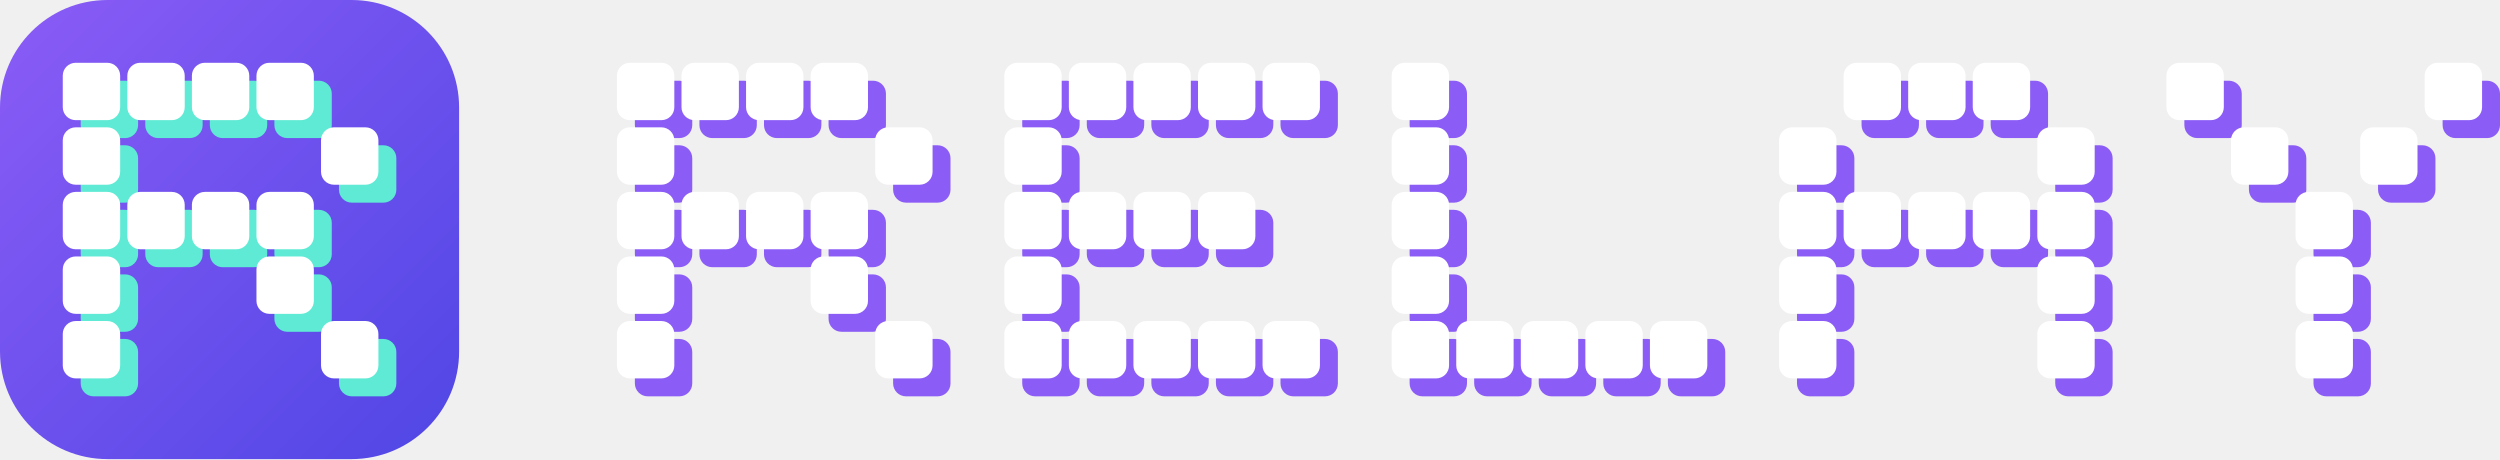
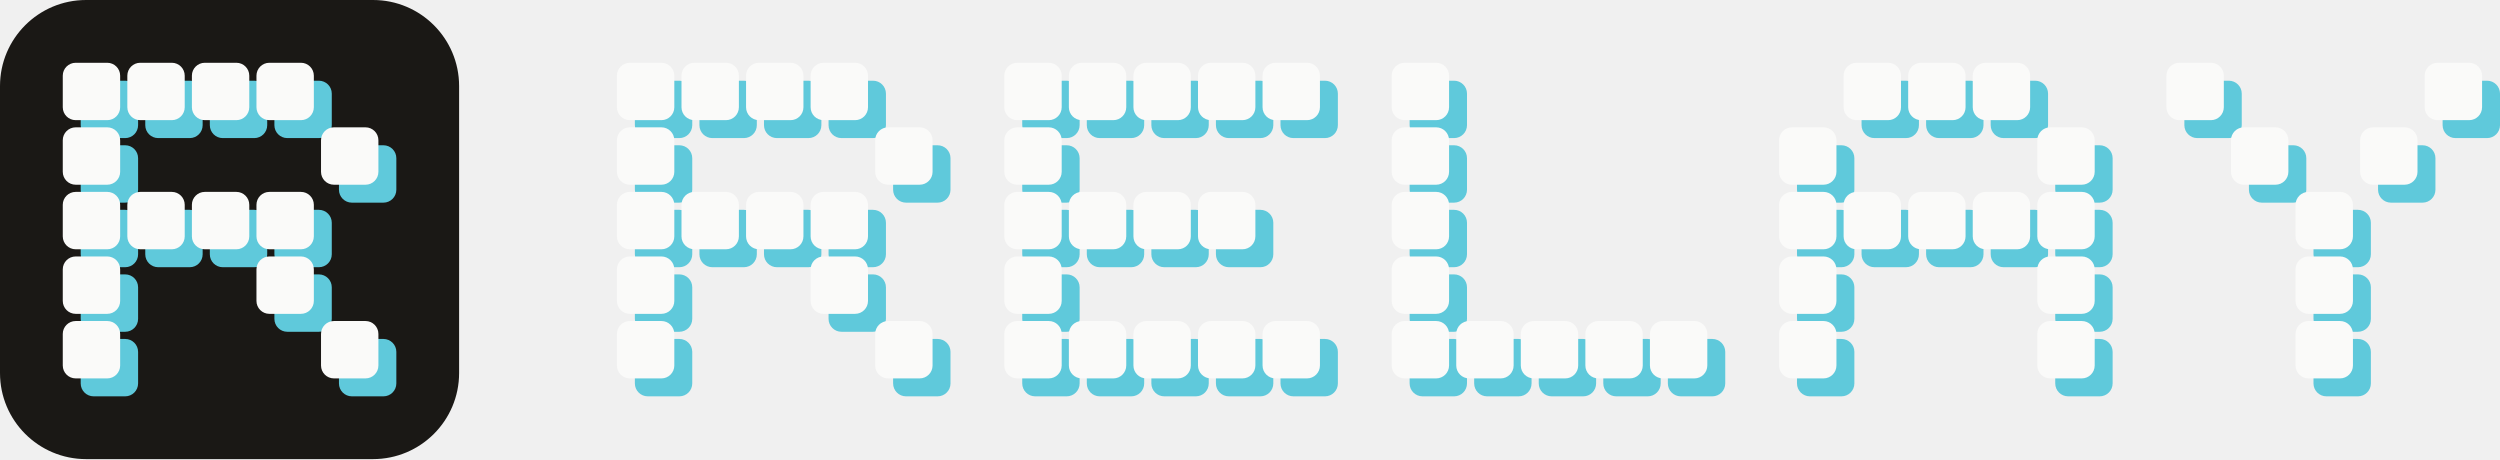
<svg xmlns="http://www.w3.org/2000/svg" viewBox="0 0 348.5 64">
  <g>
-     <defs>
-       <linearGradient id="relay-tile" x1="0" y1="0" x2="1" y2="1">
-         <stop offset="0" stop-color="#8b5cf6" />
-         <stop offset="1" stop-color="#4f46e5" />
-       </linearGradient>
-     </defs>
-     <rect width="64" height="64" rx="15" fill="url(#relay-tile)" />
-     <rect x="11.25" y="11.25" width="8" height="8" rx="1.8" fill="#5eead4" />
-     <rect x="20.25" y="11.25" width="8" height="8" rx="1.8" fill="#5eead4" />
-     <rect x="29.25" y="11.25" width="8" height="8" rx="1.8" fill="#5eead4" />
-     <rect x="38.25" y="11.25" width="8" height="8" rx="1.8" fill="#5eead4" />
-     <rect x="11.25" y="20.25" width="8" height="8" rx="1.8" fill="#5eead4" />
-     <rect x="47.25" y="20.25" width="8" height="8" rx="1.8" fill="#5eead4" />
-     <rect x="11.25" y="29.25" width="8" height="8" rx="1.8" fill="#5eead4" />
-     <rect x="20.25" y="29.25" width="8" height="8" rx="1.8" fill="#5eead4" />
-     <rect x="29.25" y="29.25" width="8" height="8" rx="1.8" fill="#5eead4" />
-     <rect x="38.25" y="29.25" width="8" height="8" rx="1.8" fill="#5eead4" />
-     <rect x="11.25" y="38.25" width="8" height="8" rx="1.8" fill="#5eead4" />
-     <rect x="38.25" y="38.25" width="8" height="8" rx="1.8" fill="#5eead4" />
-     <rect x="11.25" y="47.25" width="8" height="8" rx="1.8" fill="#5eead4" />
-     <rect x="47.25" y="47.25" width="8" height="8" rx="1.8" fill="#5eead4" />
-     <rect x="8.75" y="8.75" width="8" height="8" rx="1.8" fill="#ffffff" />
-     <rect x="17.75" y="8.75" width="8" height="8" rx="1.8" fill="#ffffff" />
-     <rect x="26.75" y="8.75" width="8" height="8" rx="1.8" fill="#ffffff" />
-     <rect x="35.75" y="8.75" width="8" height="8" rx="1.8" fill="#ffffff" />
-     <rect x="8.75" y="17.75" width="8" height="8" rx="1.8" fill="#ffffff" />
-     <rect x="44.75" y="17.75" width="8" height="8" rx="1.8" fill="#ffffff" />
-     <rect x="8.75" y="26.75" width="8" height="8" rx="1.8" fill="#ffffff" />
-     <rect x="17.75" y="26.75" width="8" height="8" rx="1.8" fill="#ffffff" />
-     <rect x="26.75" y="26.75" width="8" height="8" rx="1.8" fill="#ffffff" />
-     <rect x="35.75" y="26.75" width="8" height="8" rx="1.8" fill="#ffffff" />
-     <rect x="8.75" y="35.75" width="8" height="8" rx="1.8" fill="#ffffff" />
-     <rect x="35.75" y="35.75" width="8" height="8" rx="1.8" fill="#ffffff" />
-     <rect x="8.75" y="44.75" width="8" height="8" rx="1.8" fill="#ffffff" />
-     <rect x="44.75" y="44.75" width="8" height="8" rx="1.8" fill="#ffffff" />
+     <rect width="64" height="64" rx="12" fill="#1a1815" />
+     <rect x="11.25" y="11.25" width="8" height="8" rx="1.8" fill="#5fc9db" />
+     <rect x="20.25" y="11.25" width="8" height="8" rx="1.8" fill="#5fc9db" />
+     <rect x="29.25" y="11.25" width="8" height="8" rx="1.8" fill="#5fc9db" />
+     <rect x="38.25" y="11.25" width="8" height="8" rx="1.8" fill="#5fc9db" />
+     <rect x="11.25" y="20.25" width="8" height="8" rx="1.8" fill="#5fc9db" />
+     <rect x="47.25" y="20.25" width="8" height="8" rx="1.8" fill="#5fc9db" />
+     <rect x="11.25" y="29.25" width="8" height="8" rx="1.8" fill="#5fc9db" />
+     <rect x="20.25" y="29.25" width="8" height="8" rx="1.8" fill="#5fc9db" />
+     <rect x="29.25" y="29.25" width="8" height="8" rx="1.8" fill="#5fc9db" />
+     <rect x="38.25" y="29.25" width="8" height="8" rx="1.8" fill="#5fc9db" />
+     <rect x="11.25" y="38.25" width="8" height="8" rx="1.8" fill="#5fc9db" />
+     <rect x="38.25" y="38.25" width="8" height="8" rx="1.8" fill="#5fc9db" />
+     <rect x="11.25" y="47.25" width="8" height="8" rx="1.8" fill="#5fc9db" />
+     <rect x="47.25" y="47.25" width="8" height="8" rx="1.8" fill="#5fc9db" />
+     <rect x="8.75" y="8.75" width="8" height="8" rx="1.8" fill="#fafaf9" />
+     <rect x="17.75" y="8.75" width="8" height="8" rx="1.8" fill="#fafaf9" />
+     <rect x="26.75" y="8.75" width="8" height="8" rx="1.8" fill="#fafaf9" />
+     <rect x="35.75" y="8.75" width="8" height="8" rx="1.8" fill="#fafaf9" />
+     <rect x="8.75" y="17.75" width="8" height="8" rx="1.8" fill="#fafaf9" />
+     <rect x="44.75" y="17.75" width="8" height="8" rx="1.8" fill="#fafaf9" />
+     <rect x="8.75" y="26.75" width="8" height="8" rx="1.8" fill="#fafaf9" />
+     <rect x="17.75" y="26.75" width="8" height="8" rx="1.8" fill="#fafaf9" />
+     <rect x="26.75" y="26.75" width="8" height="8" rx="1.8" fill="#fafaf9" />
+     <rect x="35.75" y="26.75" width="8" height="8" rx="1.8" fill="#fafaf9" />
+     <rect x="8.75" y="35.75" width="8" height="8" rx="1.8" fill="#fafaf9" />
+     <rect x="35.75" y="35.75" width="8" height="8" rx="1.8" fill="#fafaf9" />
+     <rect x="8.75" y="44.75" width="8" height="8" rx="1.8" fill="#fafaf9" />
+     <rect x="44.75" y="44.75" width="8" height="8" rx="1.8" fill="#fafaf9" />
  </g>
  <g transform="translate(86 8.75)">
-     <rect x="2.5" y="2.5" width="8" height="8" rx="1.8" fill="#8b5cf6" />
-     <rect x="11.5" y="2.5" width="8" height="8" rx="1.8" fill="#8b5cf6" />
-     <rect x="20.5" y="2.5" width="8" height="8" rx="1.8" fill="#8b5cf6" />
-     <rect x="29.5" y="2.5" width="8" height="8" rx="1.8" fill="#8b5cf6" />
-     <rect x="56.5" y="2.5" width="8" height="8" rx="1.8" fill="#8b5cf6" />
-     <rect x="65.5" y="2.5" width="8" height="8" rx="1.8" fill="#8b5cf6" />
-     <rect x="74.5" y="2.5" width="8" height="8" rx="1.8" fill="#8b5cf6" />
-     <rect x="83.5" y="2.5" width="8" height="8" rx="1.8" fill="#8b5cf6" />
-     <rect x="92.5" y="2.5" width="8" height="8" rx="1.8" fill="#8b5cf6" />
-     <rect x="110.5" y="2.5" width="8" height="8" rx="1.8" fill="#8b5cf6" />
-     <rect x="173.5" y="2.5" width="8" height="8" rx="1.8" fill="#8b5cf6" />
-     <rect x="182.5" y="2.5" width="8" height="8" rx="1.8" fill="#8b5cf6" />
-     <rect x="191.5" y="2.5" width="8" height="8" rx="1.8" fill="#8b5cf6" />
-     <rect x="218.5" y="2.5" width="8" height="8" rx="1.8" fill="#8b5cf6" />
-     <rect x="254.5" y="2.5" width="8" height="8" rx="1.8" fill="#8b5cf6" />
-     <rect x="2.5" y="11.5" width="8" height="8" rx="1.8" fill="#8b5cf6" />
-     <rect x="38.5" y="11.5" width="8" height="8" rx="1.8" fill="#8b5cf6" />
-     <rect x="56.5" y="11.5" width="8" height="8" rx="1.8" fill="#8b5cf6" />
-     <rect x="110.5" y="11.5" width="8" height="8" rx="1.8" fill="#8b5cf6" />
-     <rect x="164.5" y="11.5" width="8" height="8" rx="1.8" fill="#8b5cf6" />
-     <rect x="200.5" y="11.5" width="8" height="8" rx="1.8" fill="#8b5cf6" />
-     <rect x="227.5" y="11.5" width="8" height="8" rx="1.8" fill="#8b5cf6" />
-     <rect x="245.5" y="11.5" width="8" height="8" rx="1.8" fill="#8b5cf6" />
-     <rect x="2.5" y="20.5" width="8" height="8" rx="1.8" fill="#8b5cf6" />
-     <rect x="11.5" y="20.5" width="8" height="8" rx="1.8" fill="#8b5cf6" />
-     <rect x="20.5" y="20.5" width="8" height="8" rx="1.8" fill="#8b5cf6" />
-     <rect x="29.5" y="20.5" width="8" height="8" rx="1.8" fill="#8b5cf6" />
-     <rect x="56.5" y="20.5" width="8" height="8" rx="1.8" fill="#8b5cf6" />
-     <rect x="65.5" y="20.5" width="8" height="8" rx="1.8" fill="#8b5cf6" />
-     <rect x="74.5" y="20.5" width="8" height="8" rx="1.8" fill="#8b5cf6" />
-     <rect x="83.5" y="20.5" width="8" height="8" rx="1.8" fill="#8b5cf6" />
-     <rect x="110.5" y="20.5" width="8" height="8" rx="1.8" fill="#8b5cf6" />
-     <rect x="164.5" y="20.5" width="8" height="8" rx="1.8" fill="#8b5cf6" />
-     <rect x="173.5" y="20.5" width="8" height="8" rx="1.8" fill="#8b5cf6" />
-     <rect x="182.5" y="20.5" width="8" height="8" rx="1.8" fill="#8b5cf6" />
-     <rect x="191.5" y="20.5" width="8" height="8" rx="1.8" fill="#8b5cf6" />
-     <rect x="200.5" y="20.5" width="8" height="8" rx="1.8" fill="#8b5cf6" />
-     <rect x="236.5" y="20.5" width="8" height="8" rx="1.8" fill="#8b5cf6" />
-     <rect x="2.5" y="29.5" width="8" height="8" rx="1.8" fill="#8b5cf6" />
-     <rect x="29.5" y="29.5" width="8" height="8" rx="1.8" fill="#8b5cf6" />
-     <rect x="56.5" y="29.5" width="8" height="8" rx="1.8" fill="#8b5cf6" />
-     <rect x="110.5" y="29.5" width="8" height="8" rx="1.8" fill="#8b5cf6" />
-     <rect x="164.5" y="29.5" width="8" height="8" rx="1.8" fill="#8b5cf6" />
-     <rect x="200.5" y="29.5" width="8" height="8" rx="1.8" fill="#8b5cf6" />
-     <rect x="236.5" y="29.5" width="8" height="8" rx="1.8" fill="#8b5cf6" />
-     <rect x="2.5" y="38.5" width="8" height="8" rx="1.8" fill="#8b5cf6" />
-     <rect x="38.5" y="38.5" width="8" height="8" rx="1.8" fill="#8b5cf6" />
-     <rect x="56.5" y="38.5" width="8" height="8" rx="1.8" fill="#8b5cf6" />
-     <rect x="65.5" y="38.5" width="8" height="8" rx="1.8" fill="#8b5cf6" />
-     <rect x="74.5" y="38.5" width="8" height="8" rx="1.8" fill="#8b5cf6" />
-     <rect x="83.5" y="38.5" width="8" height="8" rx="1.8" fill="#8b5cf6" />
-     <rect x="92.5" y="38.5" width="8" height="8" rx="1.8" fill="#8b5cf6" />
-     <rect x="110.5" y="38.5" width="8" height="8" rx="1.8" fill="#8b5cf6" />
-     <rect x="119.5" y="38.5" width="8" height="8" rx="1.8" fill="#8b5cf6" />
-     <rect x="128.5" y="38.5" width="8" height="8" rx="1.8" fill="#8b5cf6" />
-     <rect x="137.5" y="38.5" width="8" height="8" rx="1.8" fill="#8b5cf6" />
-     <rect x="146.5" y="38.5" width="8" height="8" rx="1.8" fill="#8b5cf6" />
-     <rect x="164.5" y="38.5" width="8" height="8" rx="1.8" fill="#8b5cf6" />
-     <rect x="200.5" y="38.5" width="8" height="8" rx="1.8" fill="#8b5cf6" />
-     <rect x="236.5" y="38.5" width="8" height="8" rx="1.8" fill="#8b5cf6" />
-     <rect x="0" y="0" width="8" height="8" rx="1.8" fill="#ffffff" />
-     <rect x="9" y="0" width="8" height="8" rx="1.8" fill="#ffffff" />
-     <rect x="18" y="0" width="8" height="8" rx="1.8" fill="#ffffff" />
-     <rect x="27" y="0" width="8" height="8" rx="1.8" fill="#ffffff" />
-     <rect x="54" y="0" width="8" height="8" rx="1.8" fill="#ffffff" />
-     <rect x="63" y="0" width="8" height="8" rx="1.8" fill="#ffffff" />
-     <rect x="72" y="0" width="8" height="8" rx="1.8" fill="#ffffff" />
-     <rect x="81" y="0" width="8" height="8" rx="1.8" fill="#ffffff" />
-     <rect x="90" y="0" width="8" height="8" rx="1.8" fill="#ffffff" />
-     <rect x="108" y="0" width="8" height="8" rx="1.8" fill="#ffffff" />
-     <rect x="171" y="0" width="8" height="8" rx="1.8" fill="#ffffff" />
-     <rect x="180" y="0" width="8" height="8" rx="1.8" fill="#ffffff" />
-     <rect x="189" y="0" width="8" height="8" rx="1.8" fill="#ffffff" />
-     <rect x="216" y="0" width="8" height="8" rx="1.8" fill="#ffffff" />
-     <rect x="252" y="0" width="8" height="8" rx="1.8" fill="#ffffff" />
-     <rect x="0" y="9" width="8" height="8" rx="1.8" fill="#ffffff" />
-     <rect x="36" y="9" width="8" height="8" rx="1.8" fill="#ffffff" />
-     <rect x="54" y="9" width="8" height="8" rx="1.8" fill="#ffffff" />
-     <rect x="108" y="9" width="8" height="8" rx="1.8" fill="#ffffff" />
-     <rect x="162" y="9" width="8" height="8" rx="1.8" fill="#ffffff" />
-     <rect x="198" y="9" width="8" height="8" rx="1.8" fill="#ffffff" />
-     <rect x="225" y="9" width="8" height="8" rx="1.8" fill="#ffffff" />
-     <rect x="243" y="9" width="8" height="8" rx="1.8" fill="#ffffff" />
-     <rect x="0" y="18" width="8" height="8" rx="1.8" fill="#ffffff" />
-     <rect x="9" y="18" width="8" height="8" rx="1.8" fill="#ffffff" />
-     <rect x="18" y="18" width="8" height="8" rx="1.8" fill="#ffffff" />
-     <rect x="27" y="18" width="8" height="8" rx="1.8" fill="#ffffff" />
-     <rect x="54" y="18" width="8" height="8" rx="1.8" fill="#ffffff" />
-     <rect x="63" y="18" width="8" height="8" rx="1.8" fill="#ffffff" />
-     <rect x="72" y="18" width="8" height="8" rx="1.8" fill="#ffffff" />
-     <rect x="81" y="18" width="8" height="8" rx="1.8" fill="#ffffff" />
-     <rect x="108" y="18" width="8" height="8" rx="1.8" fill="#ffffff" />
-     <rect x="162" y="18" width="8" height="8" rx="1.8" fill="#ffffff" />
-     <rect x="171" y="18" width="8" height="8" rx="1.8" fill="#ffffff" />
-     <rect x="180" y="18" width="8" height="8" rx="1.8" fill="#ffffff" />
-     <rect x="189" y="18" width="8" height="8" rx="1.8" fill="#ffffff" />
-     <rect x="198" y="18" width="8" height="8" rx="1.8" fill="#ffffff" />
-     <rect x="234" y="18" width="8" height="8" rx="1.8" fill="#ffffff" />
-     <rect x="0" y="27" width="8" height="8" rx="1.8" fill="#ffffff" />
-     <rect x="27" y="27" width="8" height="8" rx="1.8" fill="#ffffff" />
-     <rect x="54" y="27" width="8" height="8" rx="1.8" fill="#ffffff" />
-     <rect x="108" y="27" width="8" height="8" rx="1.8" fill="#ffffff" />
-     <rect x="162" y="27" width="8" height="8" rx="1.8" fill="#ffffff" />
-     <rect x="198" y="27" width="8" height="8" rx="1.8" fill="#ffffff" />
-     <rect x="234" y="27" width="8" height="8" rx="1.8" fill="#ffffff" />
-     <rect x="0" y="36" width="8" height="8" rx="1.8" fill="#ffffff" />
-     <rect x="36" y="36" width="8" height="8" rx="1.8" fill="#ffffff" />
-     <rect x="54" y="36" width="8" height="8" rx="1.8" fill="#ffffff" />
-     <rect x="63" y="36" width="8" height="8" rx="1.8" fill="#ffffff" />
-     <rect x="72" y="36" width="8" height="8" rx="1.8" fill="#ffffff" />
-     <rect x="81" y="36" width="8" height="8" rx="1.8" fill="#ffffff" />
-     <rect x="90" y="36" width="8" height="8" rx="1.8" fill="#ffffff" />
-     <rect x="108" y="36" width="8" height="8" rx="1.8" fill="#ffffff" />
-     <rect x="117" y="36" width="8" height="8" rx="1.8" fill="#ffffff" />
-     <rect x="126" y="36" width="8" height="8" rx="1.8" fill="#ffffff" />
-     <rect x="135" y="36" width="8" height="8" rx="1.8" fill="#ffffff" />
-     <rect x="144" y="36" width="8" height="8" rx="1.8" fill="#ffffff" />
-     <rect x="162" y="36" width="8" height="8" rx="1.8" fill="#ffffff" />
-     <rect x="198" y="36" width="8" height="8" rx="1.8" fill="#ffffff" />
-     <rect x="234" y="36" width="8" height="8" rx="1.8" fill="#ffffff" />
+     <rect x="2.5" y="2.5" width="8" height="8" rx="1.8" fill="#5fc9db" />
+     <rect x="11.5" y="2.5" width="8" height="8" rx="1.8" fill="#5fc9db" />
+     <rect x="20.5" y="2.5" width="8" height="8" rx="1.8" fill="#5fc9db" />
+     <rect x="29.5" y="2.5" width="8" height="8" rx="1.8" fill="#5fc9db" />
+     <rect x="56.5" y="2.5" width="8" height="8" rx="1.8" fill="#5fc9db" />
+     <rect x="65.5" y="2.5" width="8" height="8" rx="1.8" fill="#5fc9db" />
+     <rect x="74.5" y="2.5" width="8" height="8" rx="1.8" fill="#5fc9db" />
+     <rect x="83.5" y="2.5" width="8" height="8" rx="1.8" fill="#5fc9db" />
+     <rect x="92.5" y="2.5" width="8" height="8" rx="1.8" fill="#5fc9db" />
+     <rect x="110.5" y="2.5" width="8" height="8" rx="1.8" fill="#5fc9db" />
+     <rect x="173.5" y="2.5" width="8" height="8" rx="1.8" fill="#5fc9db" />
+     <rect x="182.5" y="2.5" width="8" height="8" rx="1.8" fill="#5fc9db" />
+     <rect x="191.5" y="2.5" width="8" height="8" rx="1.8" fill="#5fc9db" />
+     <rect x="218.5" y="2.5" width="8" height="8" rx="1.8" fill="#5fc9db" />
+     <rect x="254.5" y="2.5" width="8" height="8" rx="1.8" fill="#5fc9db" />
+     <rect x="2.5" y="11.5" width="8" height="8" rx="1.8" fill="#5fc9db" />
+     <rect x="38.5" y="11.5" width="8" height="8" rx="1.8" fill="#5fc9db" />
+     <rect x="56.5" y="11.5" width="8" height="8" rx="1.8" fill="#5fc9db" />
+     <rect x="110.5" y="11.5" width="8" height="8" rx="1.8" fill="#5fc9db" />
+     <rect x="164.5" y="11.5" width="8" height="8" rx="1.8" fill="#5fc9db" />
+     <rect x="200.5" y="11.5" width="8" height="8" rx="1.8" fill="#5fc9db" />
+     <rect x="227.5" y="11.5" width="8" height="8" rx="1.8" fill="#5fc9db" />
+     <rect x="245.5" y="11.5" width="8" height="8" rx="1.8" fill="#5fc9db" />
+     <rect x="2.5" y="20.5" width="8" height="8" rx="1.8" fill="#5fc9db" />
+     <rect x="11.5" y="20.5" width="8" height="8" rx="1.8" fill="#5fc9db" />
+     <rect x="20.5" y="20.5" width="8" height="8" rx="1.8" fill="#5fc9db" />
+     <rect x="29.5" y="20.5" width="8" height="8" rx="1.8" fill="#5fc9db" />
+     <rect x="56.5" y="20.5" width="8" height="8" rx="1.8" fill="#5fc9db" />
+     <rect x="65.5" y="20.5" width="8" height="8" rx="1.8" fill="#5fc9db" />
+     <rect x="74.5" y="20.5" width="8" height="8" rx="1.8" fill="#5fc9db" />
+     <rect x="83.5" y="20.5" width="8" height="8" rx="1.8" fill="#5fc9db" />
+     <rect x="110.5" y="20.5" width="8" height="8" rx="1.8" fill="#5fc9db" />
+     <rect x="164.5" y="20.5" width="8" height="8" rx="1.8" fill="#5fc9db" />
+     <rect x="173.5" y="20.5" width="8" height="8" rx="1.8" fill="#5fc9db" />
+     <rect x="182.5" y="20.5" width="8" height="8" rx="1.8" fill="#5fc9db" />
+     <rect x="191.5" y="20.5" width="8" height="8" rx="1.8" fill="#5fc9db" />
+     <rect x="200.5" y="20.5" width="8" height="8" rx="1.8" fill="#5fc9db" />
+     <rect x="236.5" y="20.5" width="8" height="8" rx="1.8" fill="#5fc9db" />
+     <rect x="2.5" y="29.5" width="8" height="8" rx="1.8" fill="#5fc9db" />
+     <rect x="29.5" y="29.5" width="8" height="8" rx="1.8" fill="#5fc9db" />
+     <rect x="56.5" y="29.5" width="8" height="8" rx="1.8" fill="#5fc9db" />
+     <rect x="110.5" y="29.5" width="8" height="8" rx="1.8" fill="#5fc9db" />
+     <rect x="164.5" y="29.5" width="8" height="8" rx="1.8" fill="#5fc9db" />
+     <rect x="200.5" y="29.5" width="8" height="8" rx="1.8" fill="#5fc9db" />
+     <rect x="236.5" y="29.5" width="8" height="8" rx="1.8" fill="#5fc9db" />
+     <rect x="2.5" y="38.5" width="8" height="8" rx="1.8" fill="#5fc9db" />
+     <rect x="38.5" y="38.5" width="8" height="8" rx="1.8" fill="#5fc9db" />
+     <rect x="56.5" y="38.5" width="8" height="8" rx="1.8" fill="#5fc9db" />
+     <rect x="65.5" y="38.5" width="8" height="8" rx="1.8" fill="#5fc9db" />
+     <rect x="74.5" y="38.5" width="8" height="8" rx="1.8" fill="#5fc9db" />
+     <rect x="83.5" y="38.5" width="8" height="8" rx="1.8" fill="#5fc9db" />
+     <rect x="92.5" y="38.5" width="8" height="8" rx="1.8" fill="#5fc9db" />
+     <rect x="110.5" y="38.5" width="8" height="8" rx="1.8" fill="#5fc9db" />
+     <rect x="119.5" y="38.5" width="8" height="8" rx="1.8" fill="#5fc9db" />
+     <rect x="128.5" y="38.5" width="8" height="8" rx="1.8" fill="#5fc9db" />
+     <rect x="137.5" y="38.5" width="8" height="8" rx="1.8" fill="#5fc9db" />
+     <rect x="146.5" y="38.5" width="8" height="8" rx="1.8" fill="#5fc9db" />
+     <rect x="164.5" y="38.5" width="8" height="8" rx="1.8" fill="#5fc9db" />
+     <rect x="200.5" y="38.5" width="8" height="8" rx="1.8" fill="#5fc9db" />
+     <rect x="236.5" y="38.5" width="8" height="8" rx="1.8" fill="#5fc9db" />
+     <rect x="0" y="0" width="8" height="8" rx="1.8" fill="#fafaf9" />
+     <rect x="9" y="0" width="8" height="8" rx="1.8" fill="#fafaf9" />
+     <rect x="18" y="0" width="8" height="8" rx="1.8" fill="#fafaf9" />
+     <rect x="27" y="0" width="8" height="8" rx="1.8" fill="#fafaf9" />
+     <rect x="54" y="0" width="8" height="8" rx="1.8" fill="#fafaf9" />
+     <rect x="63" y="0" width="8" height="8" rx="1.8" fill="#fafaf9" />
+     <rect x="72" y="0" width="8" height="8" rx="1.8" fill="#fafaf9" />
+     <rect x="81" y="0" width="8" height="8" rx="1.8" fill="#fafaf9" />
+     <rect x="90" y="0" width="8" height="8" rx="1.8" fill="#fafaf9" />
+     <rect x="108" y="0" width="8" height="8" rx="1.8" fill="#fafaf9" />
+     <rect x="171" y="0" width="8" height="8" rx="1.8" fill="#fafaf9" />
+     <rect x="180" y="0" width="8" height="8" rx="1.8" fill="#fafaf9" />
+     <rect x="189" y="0" width="8" height="8" rx="1.8" fill="#fafaf9" />
+     <rect x="216" y="0" width="8" height="8" rx="1.8" fill="#fafaf9" />
+     <rect x="252" y="0" width="8" height="8" rx="1.8" fill="#fafaf9" />
+     <rect x="0" y="9" width="8" height="8" rx="1.8" fill="#fafaf9" />
+     <rect x="36" y="9" width="8" height="8" rx="1.8" fill="#fafaf9" />
+     <rect x="54" y="9" width="8" height="8" rx="1.8" fill="#fafaf9" />
+     <rect x="108" y="9" width="8" height="8" rx="1.8" fill="#fafaf9" />
+     <rect x="162" y="9" width="8" height="8" rx="1.8" fill="#fafaf9" />
+     <rect x="198" y="9" width="8" height="8" rx="1.8" fill="#fafaf9" />
+     <rect x="225" y="9" width="8" height="8" rx="1.8" fill="#fafaf9" />
+     <rect x="243" y="9" width="8" height="8" rx="1.8" fill="#fafaf9" />
+     <rect x="0" y="18" width="8" height="8" rx="1.8" fill="#fafaf9" />
+     <rect x="9" y="18" width="8" height="8" rx="1.8" fill="#fafaf9" />
+     <rect x="18" y="18" width="8" height="8" rx="1.8" fill="#fafaf9" />
+     <rect x="27" y="18" width="8" height="8" rx="1.8" fill="#fafaf9" />
+     <rect x="54" y="18" width="8" height="8" rx="1.8" fill="#fafaf9" />
+     <rect x="63" y="18" width="8" height="8" rx="1.8" fill="#fafaf9" />
+     <rect x="72" y="18" width="8" height="8" rx="1.8" fill="#fafaf9" />
+     <rect x="81" y="18" width="8" height="8" rx="1.8" fill="#fafaf9" />
+     <rect x="108" y="18" width="8" height="8" rx="1.8" fill="#fafaf9" />
+     <rect x="162" y="18" width="8" height="8" rx="1.8" fill="#fafaf9" />
+     <rect x="171" y="18" width="8" height="8" rx="1.8" fill="#fafaf9" />
+     <rect x="180" y="18" width="8" height="8" rx="1.8" fill="#fafaf9" />
+     <rect x="189" y="18" width="8" height="8" rx="1.8" fill="#fafaf9" />
+     <rect x="198" y="18" width="8" height="8" rx="1.8" fill="#fafaf9" />
+     <rect x="234" y="18" width="8" height="8" rx="1.8" fill="#fafaf9" />
+     <rect x="0" y="27" width="8" height="8" rx="1.8" fill="#fafaf9" />
+     <rect x="27" y="27" width="8" height="8" rx="1.8" fill="#fafaf9" />
+     <rect x="54" y="27" width="8" height="8" rx="1.8" fill="#fafaf9" />
+     <rect x="108" y="27" width="8" height="8" rx="1.8" fill="#fafaf9" />
+     <rect x="162" y="27" width="8" height="8" rx="1.8" fill="#fafaf9" />
+     <rect x="198" y="27" width="8" height="8" rx="1.8" fill="#fafaf9" />
+     <rect x="234" y="27" width="8" height="8" rx="1.8" fill="#fafaf9" />
+     <rect x="0" y="36" width="8" height="8" rx="1.8" fill="#fafaf9" />
+     <rect x="36" y="36" width="8" height="8" rx="1.8" fill="#fafaf9" />
+     <rect x="54" y="36" width="8" height="8" rx="1.8" fill="#fafaf9" />
+     <rect x="63" y="36" width="8" height="8" rx="1.8" fill="#fafaf9" />
+     <rect x="72" y="36" width="8" height="8" rx="1.8" fill="#fafaf9" />
+     <rect x="81" y="36" width="8" height="8" rx="1.8" fill="#fafaf9" />
+     <rect x="90" y="36" width="8" height="8" rx="1.8" fill="#fafaf9" />
+     <rect x="108" y="36" width="8" height="8" rx="1.8" fill="#fafaf9" />
+     <rect x="117" y="36" width="8" height="8" rx="1.8" fill="#fafaf9" />
+     <rect x="126" y="36" width="8" height="8" rx="1.8" fill="#fafaf9" />
+     <rect x="135" y="36" width="8" height="8" rx="1.8" fill="#fafaf9" />
+     <rect x="144" y="36" width="8" height="8" rx="1.8" fill="#fafaf9" />
+     <rect x="162" y="36" width="8" height="8" rx="1.8" fill="#fafaf9" />
+     <rect x="198" y="36" width="8" height="8" rx="1.8" fill="#fafaf9" />
+     <rect x="234" y="36" width="8" height="8" rx="1.8" fill="#fafaf9" />
  </g>
</svg>
